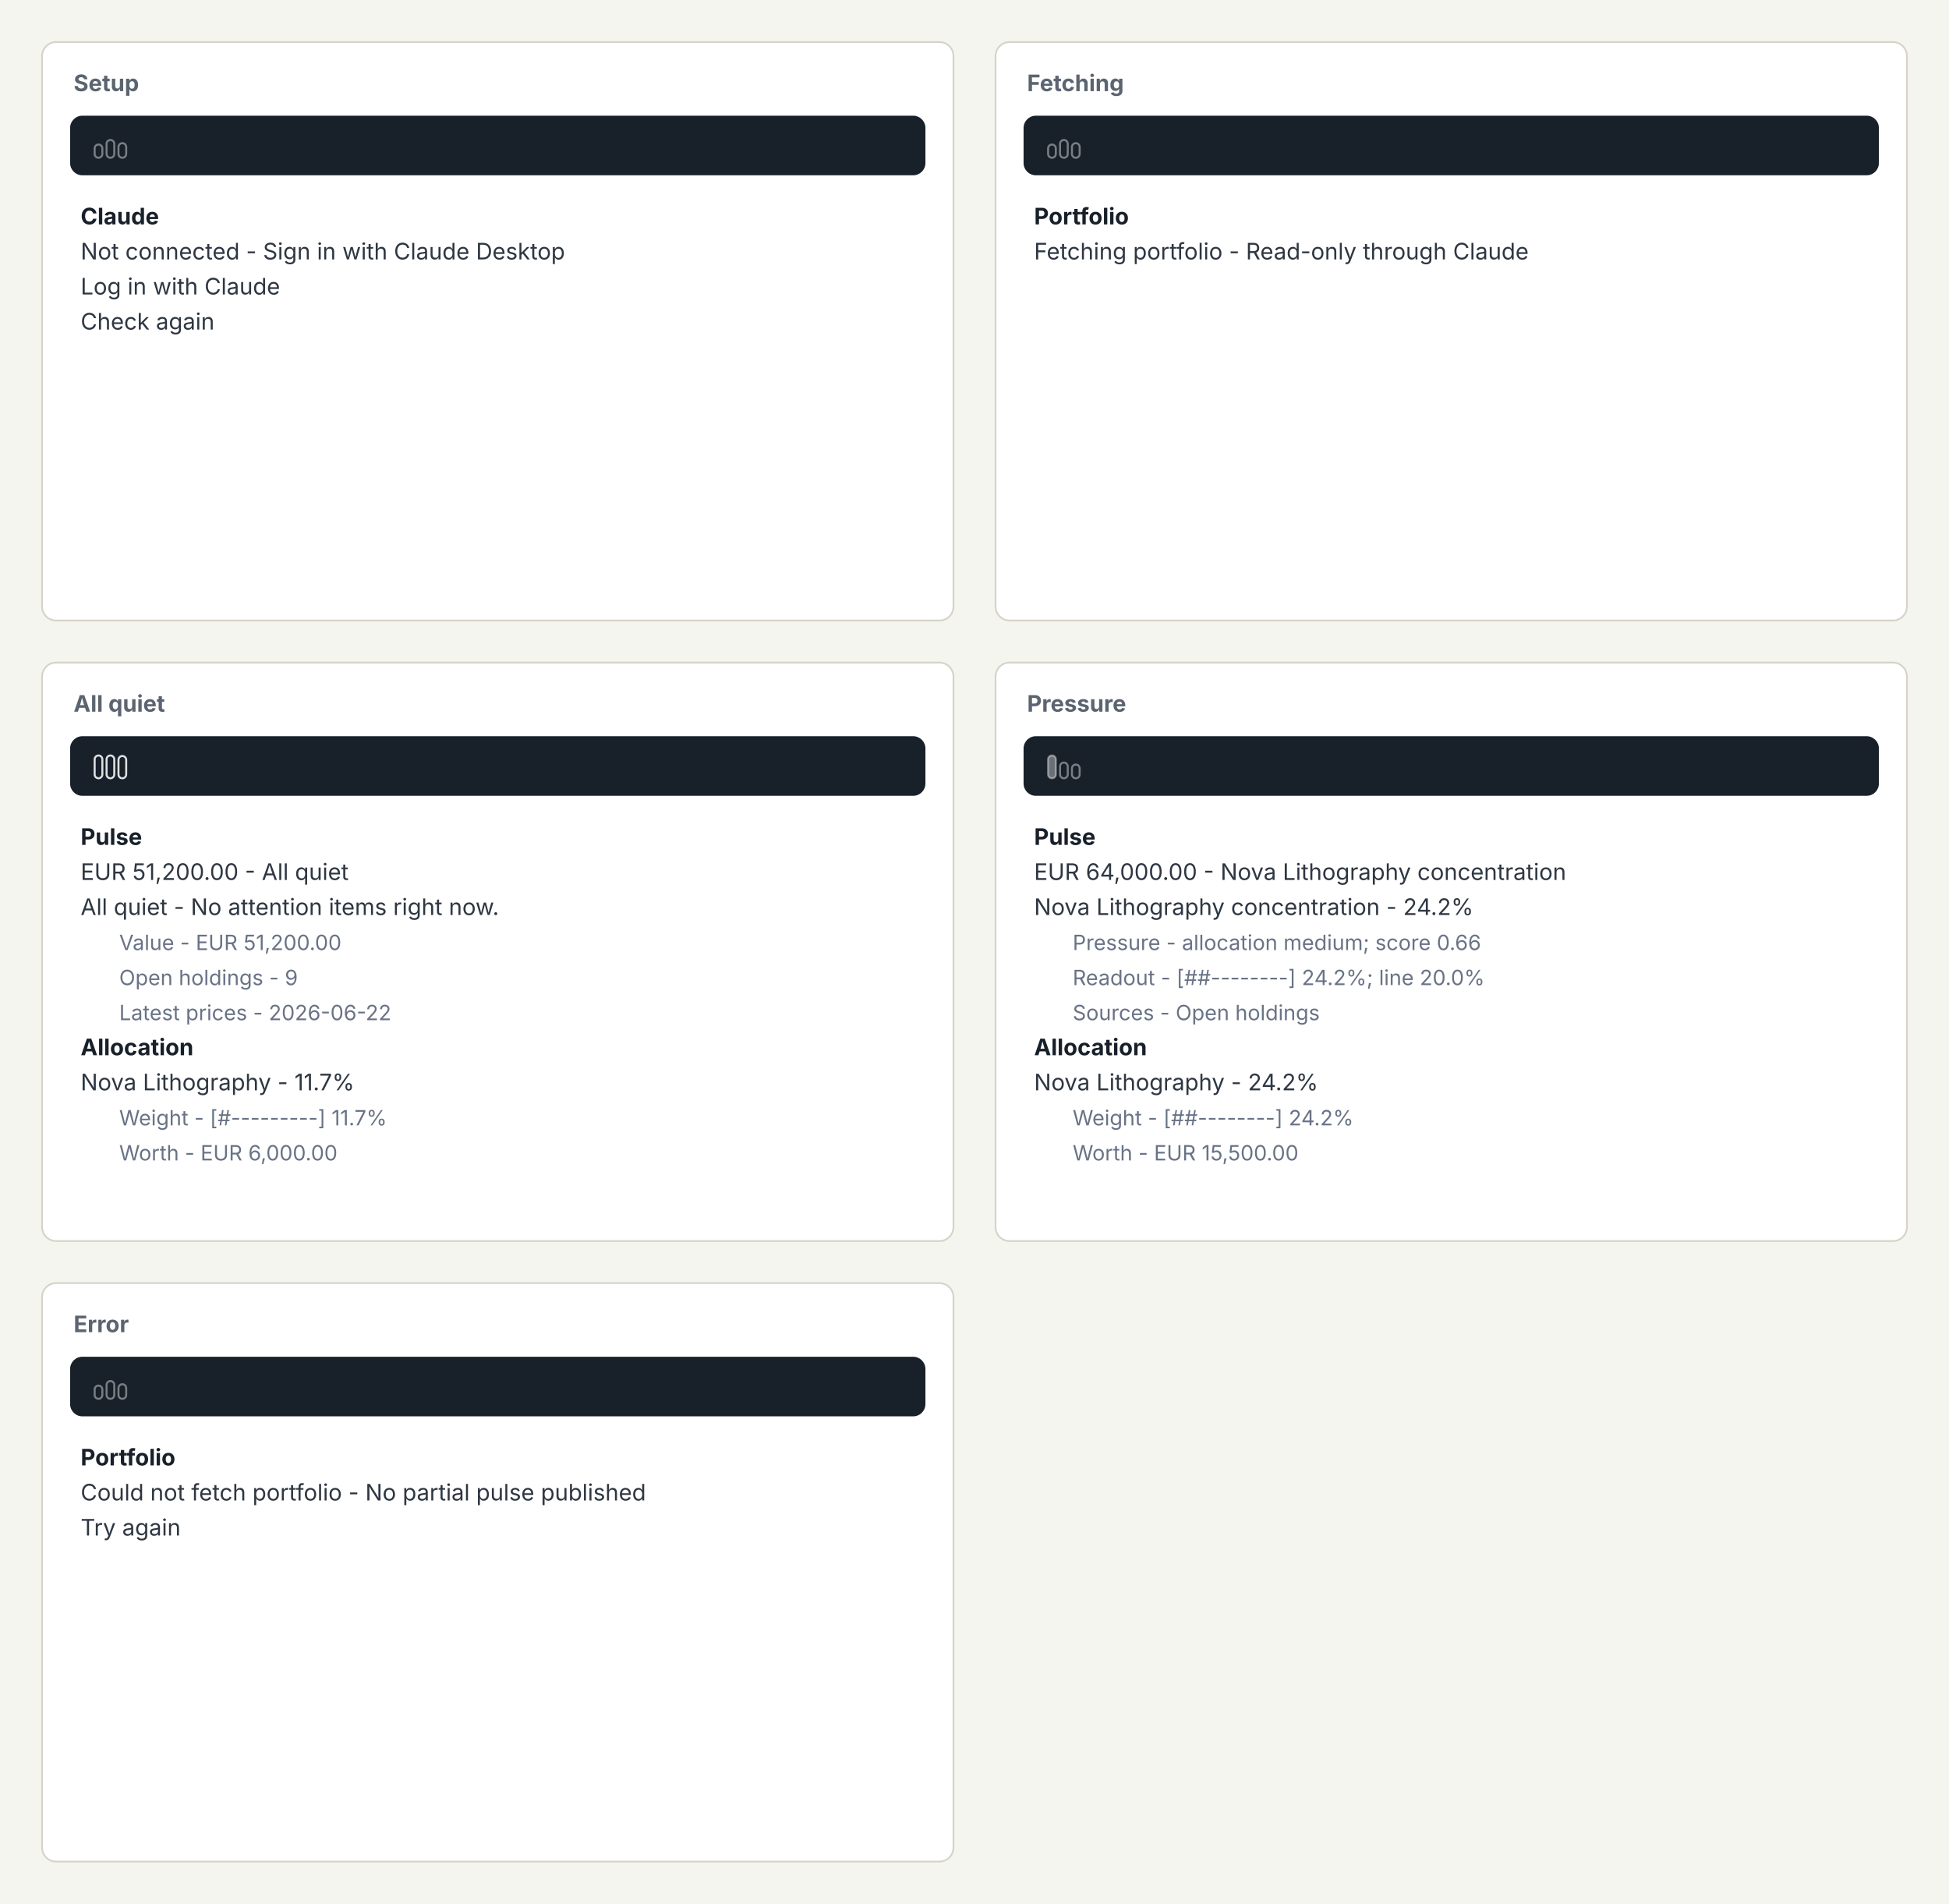
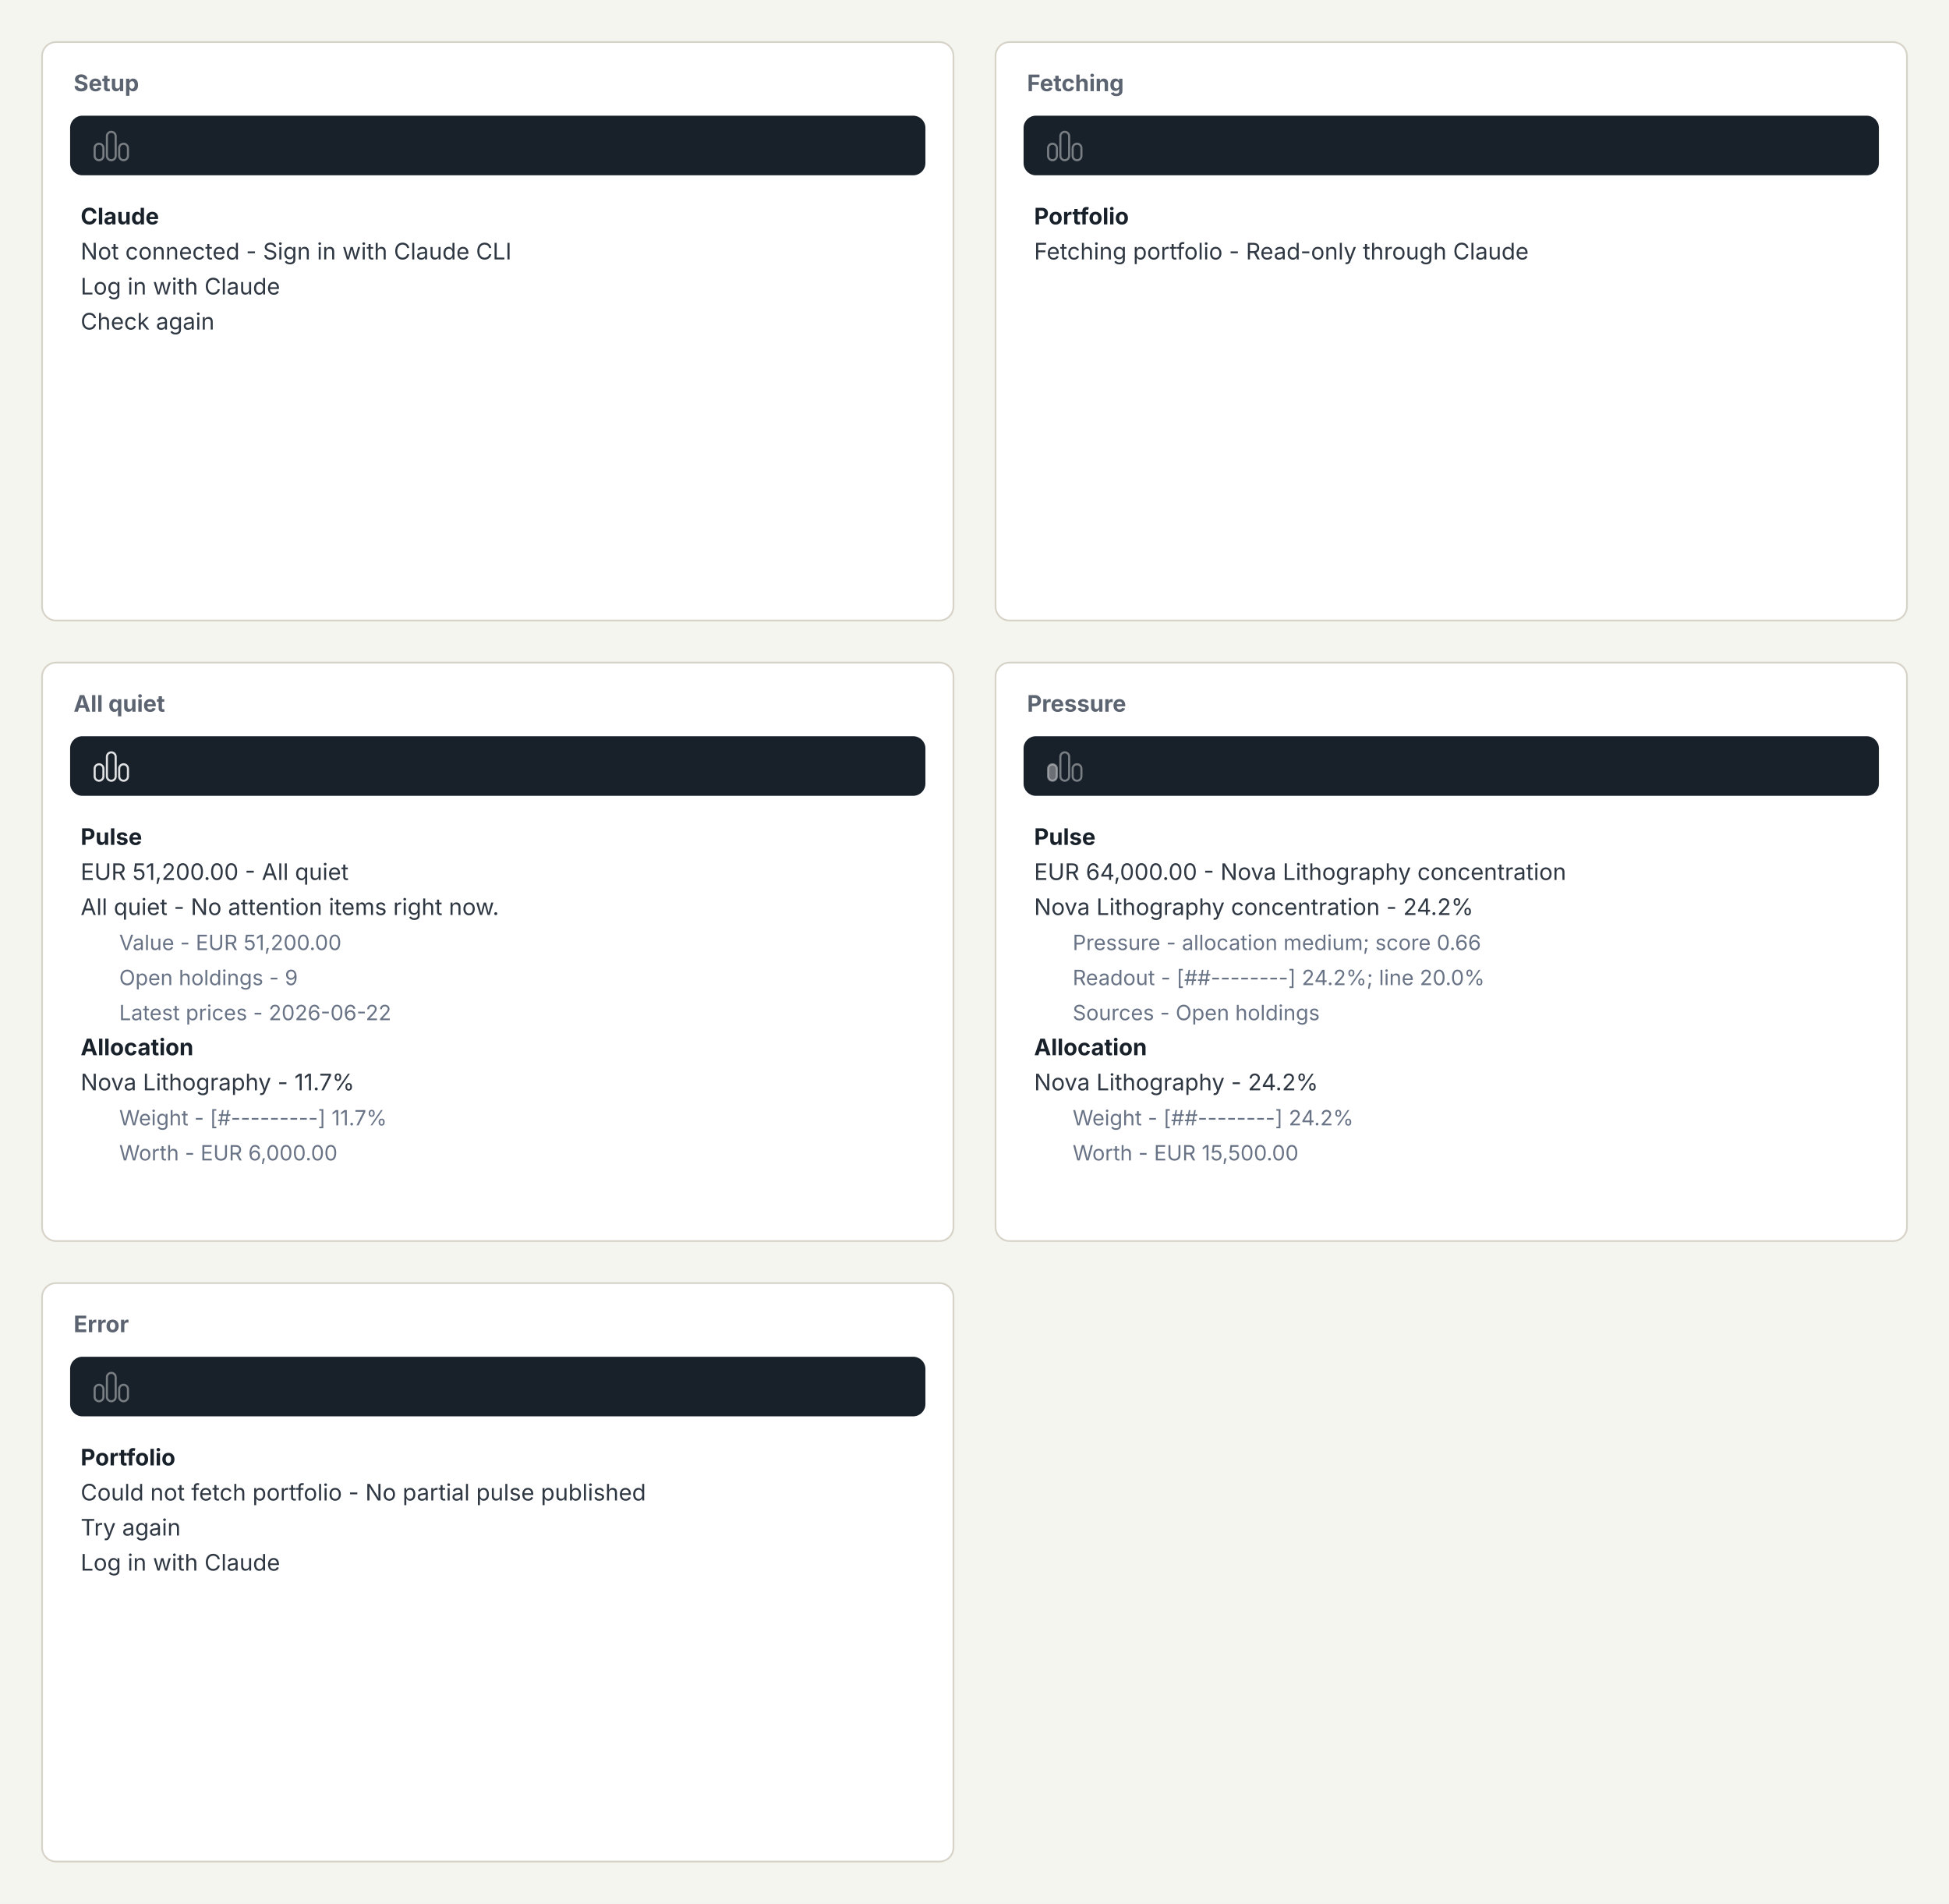
<svg xmlns="http://www.w3.org/2000/svg" width="1112" height="1086" viewBox="0 0 1112 1086">
  <rect width="100%" height="100%" fill="#f5f5f0" />
  <g>
    <rect x="24" y="24" width="520" height="330" rx="8" class="card" />
    <text x="42" y="52" class="label">Setup</text>
    <rect x="40" y="66" width="488" height="34" rx="7" class="status" />
    <g>
-       <rect x="54.00" y="82.46" width="4.40" height="7.54" rx="2.20" fill="none" stroke="#ffffff" stroke-width="1.15" opacity="0.42" />
-       <rect x="60.80" y="79.86" width="4.40" height="10.14" rx="2.20" fill="none" stroke="#ffffff" stroke-width="1.15" opacity="0.42" />
-       <rect x="67.60" y="81.68" width="4.40" height="8.32" rx="2.20" fill="none" stroke="#ffffff" stroke-width="1.15" opacity="0.42" />
+       <rect x="54.00" y="82.00" width="5.00" height="9.40" rx="2.50" fill="none" stroke="#ffffff" stroke-width="1.20" opacity="0.42" />
+       <rect x="61.00" y="75.20" width="5.00" height="16.20" rx="2.50" fill="none" stroke="#ffffff" stroke-width="1.20" opacity="0.42" />
+       <rect x="68.00" y="82.00" width="5.00" height="9.40" rx="2.50" fill="none" stroke="#ffffff" stroke-width="1.20" opacity="0.42" />
    </g>
    <text x="46" y="128" class="section">Claude</text>
-     <text x="46" y="148" class="row">Not connected - Sign in with Claude Desktop</text>
+     <text x="46" y="148" class="row">Not connected - Sign in with Claude CLI</text>
    <text x="46" y="168" class="row">Log in with Claude</text>
    <text x="46" y="188" class="row">Check again</text>
  </g>
  <g>
    <rect x="568" y="24" width="520" height="330" rx="8" class="card" />
    <text x="586" y="52" class="label">Fetching</text>
    <rect x="584" y="66" width="488" height="34" rx="7" class="status" />
    <g>
-       <rect x="598.00" y="82.46" width="4.40" height="7.54" rx="2.20" fill="none" stroke="#ffffff" stroke-width="1.15" opacity="0.42" />
-       <rect x="604.80" y="79.86" width="4.40" height="10.14" rx="2.20" fill="none" stroke="#ffffff" stroke-width="1.15" opacity="0.42" />
-       <rect x="611.60" y="81.68" width="4.40" height="8.32" rx="2.20" fill="none" stroke="#ffffff" stroke-width="1.15" opacity="0.42" />
+       <rect x="598.00" y="82.00" width="5.00" height="9.40" rx="2.50" fill="none" stroke="#ffffff" stroke-width="1.20" opacity="0.42" />
+       <rect x="605.00" y="75.20" width="5.00" height="16.20" rx="2.50" fill="none" stroke="#ffffff" stroke-width="1.20" opacity="0.42" />
+       <rect x="612.00" y="82.00" width="5.00" height="9.40" rx="2.50" fill="none" stroke="#ffffff" stroke-width="1.20" opacity="0.42" />
    </g>
    <text x="590" y="128" class="section">Portfolio</text>
    <text x="590" y="148" class="row">Fetching portfolio - Read-only through Claude</text>
  </g>
  <g>
    <rect x="24" y="378" width="520" height="330" rx="8" class="card" />
    <text x="42" y="406" class="label">All quiet</text>
    <rect x="40" y="420" width="488" height="34" rx="7" class="status" />
    <g>
-       <rect x="54.00" y="431.00" width="4.40" height="13.00" rx="2.20" fill="none" stroke="#ffffff" stroke-width="1.15" opacity="0.86" />
-       <rect x="60.80" y="431.00" width="4.40" height="13.00" rx="2.20" fill="none" stroke="#ffffff" stroke-width="1.15" opacity="0.86" />
-       <rect x="67.60" y="431.29" width="4.40" height="12.71" rx="2.20" fill="none" stroke="#ffffff" stroke-width="1.15" opacity="0.86" />
+       <rect x="54.00" y="436.00" width="5.00" height="9.40" rx="2.50" fill="none" stroke="#ffffff" stroke-width="1.20" opacity="0.86" />
+       <rect x="61.00" y="429.20" width="5.00" height="16.20" rx="2.50" fill="none" stroke="#ffffff" stroke-width="1.20" opacity="0.86" />
+       <rect x="68.00" y="436.00" width="5.00" height="9.40" rx="2.50" fill="none" stroke="#ffffff" stroke-width="1.20" opacity="0.86" />
    </g>
    <text x="46" y="482" class="section">Pulse</text>
    <text x="46" y="502" class="row">EUR 51,200.00 - All quiet</text>
    <text x="46" y="522" class="row">All quiet - No attention items right now.</text>
    <text x="68" y="542" class="child">Value - EUR 51,200.00</text>
    <text x="68" y="562" class="child">Open holdings - 9</text>
    <text x="68" y="582" class="child">Latest prices - 2026-06-22</text>
    <text x="46" y="602" class="section">Allocation</text>
    <text x="46" y="622" class="row">Nova Lithography - 11.7%</text>
    <text x="68" y="642" class="child">Weight - [#---------] 11.7%</text>
    <text x="68" y="662" class="child">Worth - EUR 6,000.00</text>
  </g>
  <g>
    <rect x="568" y="378" width="520" height="330" rx="8" class="card" />
    <text x="586" y="406" class="label">Pressure</text>
    <rect x="584" y="420" width="488" height="34" rx="7" class="status" />
    <g>
-       <rect x="598.00" y="431.00" width="4.40" height="13.00" rx="2.20" fill="#ffffff" opacity="0.36" />
-       <rect x="598.00" y="431.00" width="4.40" height="13.00" rx="2.20" fill="none" stroke="#ffffff" stroke-width="1.15" opacity="0.42" />
-       <rect x="604.80" y="435.03" width="4.40" height="8.97" rx="2.20" fill="none" stroke="#ffffff" stroke-width="1.15" opacity="0.42" />
-       <rect x="611.60" y="436.17" width="4.40" height="7.83" rx="2.20" fill="none" stroke="#ffffff" stroke-width="1.15" opacity="0.42" />
+       <rect x="598.00" y="436.00" width="5.00" height="9.40" rx="2.50" fill="#ffffff" opacity="0.36" />
+       <rect x="598.00" y="436.00" width="5.00" height="9.40" rx="2.50" fill="none" stroke="#ffffff" stroke-width="1.20" opacity="0.42" />
+       <rect x="605.00" y="429.20" width="5.00" height="16.20" rx="2.50" fill="none" stroke="#ffffff" stroke-width="1.20" opacity="0.42" />
+       <rect x="612.00" y="436.00" width="5.00" height="9.40" rx="2.50" fill="none" stroke="#ffffff" stroke-width="1.20" opacity="0.42" />
    </g>
    <text x="590" y="482" class="section">Pulse</text>
    <text x="590" y="502" class="row">EUR 64,000.00 - Nova Lithography concentration</text>
    <text x="590" y="522" class="row">Nova Lithography concentration - 24.2%</text>
    <text x="612" y="542" class="child">Pressure - allocation medium; score 0.66</text>
    <text x="612" y="562" class="child">Readout - [##--------] 24.2%; line 20.0%</text>
    <text x="612" y="582" class="child">Sources - Open holdings</text>
    <text x="590" y="602" class="section">Allocation</text>
    <text x="590" y="622" class="row">Nova Lithography - 24.2%</text>
    <text x="612" y="642" class="child">Weight - [##--------] 24.2%</text>
    <text x="612" y="662" class="child">Worth - EUR 15,500.00</text>
  </g>
  <g>
    <rect x="24" y="732" width="520" height="330" rx="8" class="card" />
    <text x="42" y="760" class="label">Error</text>
    <rect x="40" y="774" width="488" height="34" rx="7" class="status" />
    <g>
-       <rect x="54.00" y="790.46" width="4.40" height="7.54" rx="2.20" fill="none" stroke="#ffffff" stroke-width="1.15" opacity="0.42" />
-       <rect x="60.80" y="787.86" width="4.40" height="10.14" rx="2.20" fill="none" stroke="#ffffff" stroke-width="1.15" opacity="0.42" />
-       <rect x="67.60" y="789.68" width="4.40" height="8.32" rx="2.20" fill="none" stroke="#ffffff" stroke-width="1.15" opacity="0.42" />
+       <rect x="54.00" y="790.00" width="5.00" height="9.40" rx="2.50" fill="none" stroke="#ffffff" stroke-width="1.20" opacity="0.42" />
+       <rect x="61.00" y="783.20" width="5.00" height="16.20" rx="2.50" fill="none" stroke="#ffffff" stroke-width="1.20" opacity="0.42" />
+       <rect x="68.00" y="790.00" width="5.00" height="9.40" rx="2.50" fill="none" stroke="#ffffff" stroke-width="1.20" opacity="0.42" />
    </g>
    <text x="46" y="836" class="section">Portfolio</text>
    <text x="46" y="856" class="row">Could not fetch portfolio - No partial pulse published</text>
    <text x="46" y="876" class="row">Try again</text>
+     <text x="46" y="896" class="row">Log in with Claude</text>
  </g>
  <style>
    .card { fill: #ffffff; stroke: #d7d3c8; }
    .status { fill: #18202a; }
    .label { font: 700 13px -apple-system, BlinkMacSystemFont, sans-serif; fill: #5b6470; }
    .section { font: 700 13px -apple-system, BlinkMacSystemFont, sans-serif; fill: #18202a; }
    .row { font: 13px -apple-system, BlinkMacSystemFont, sans-serif; fill: #2e3742; }
    .child { font: 12px -apple-system, BlinkMacSystemFont, sans-serif; fill: #697386; }
  </style>
</svg>
